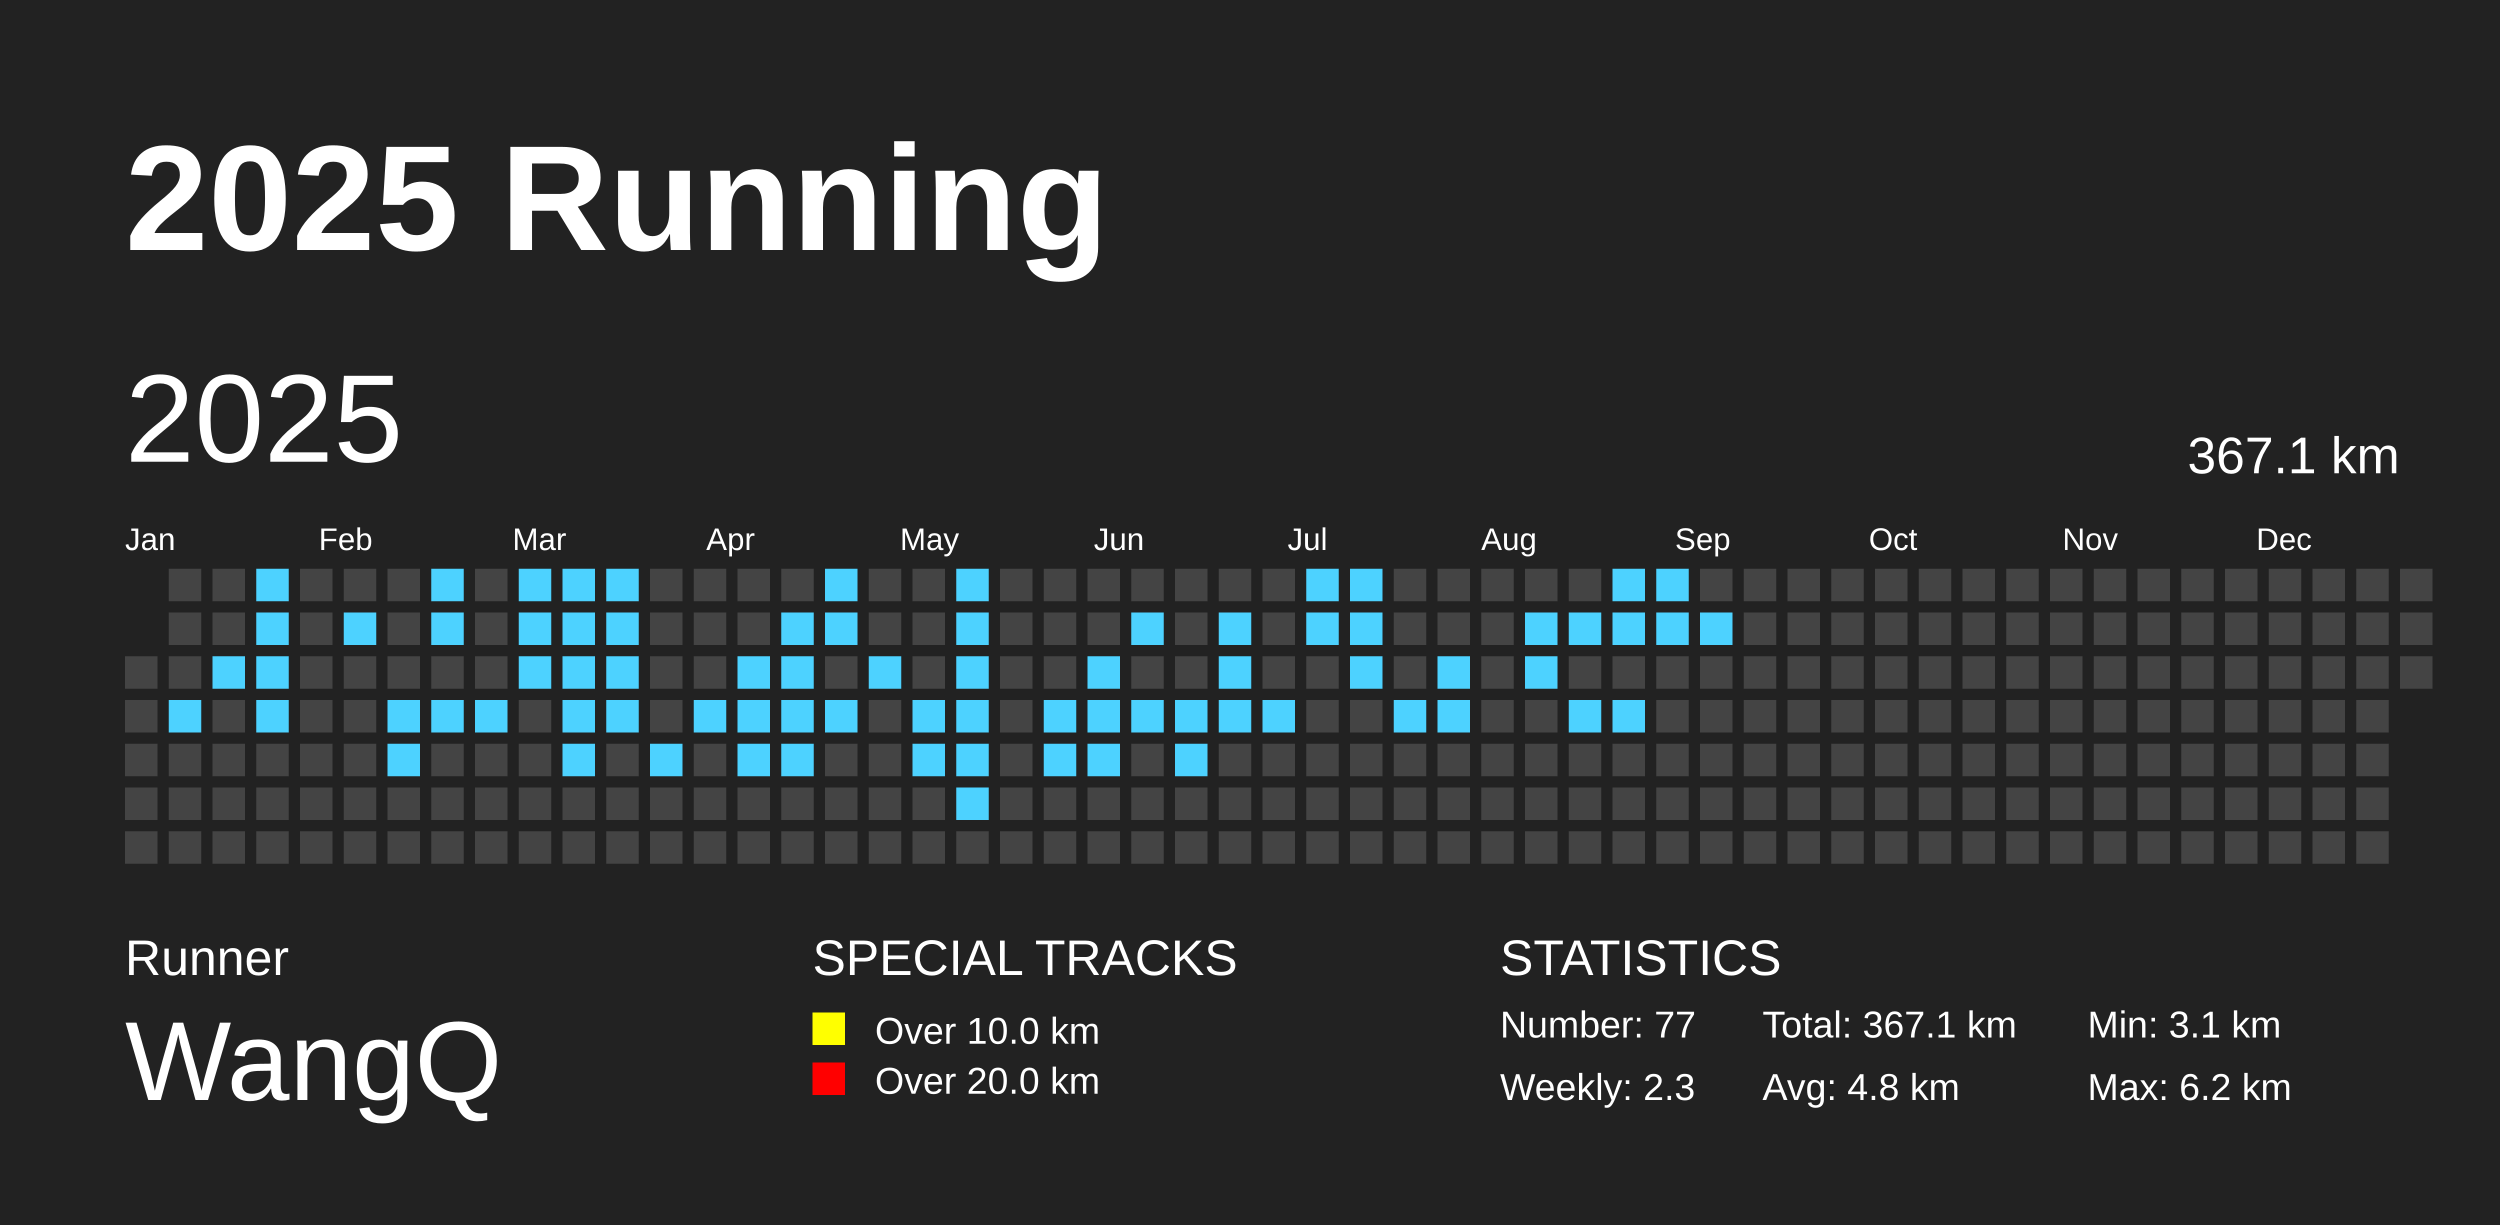
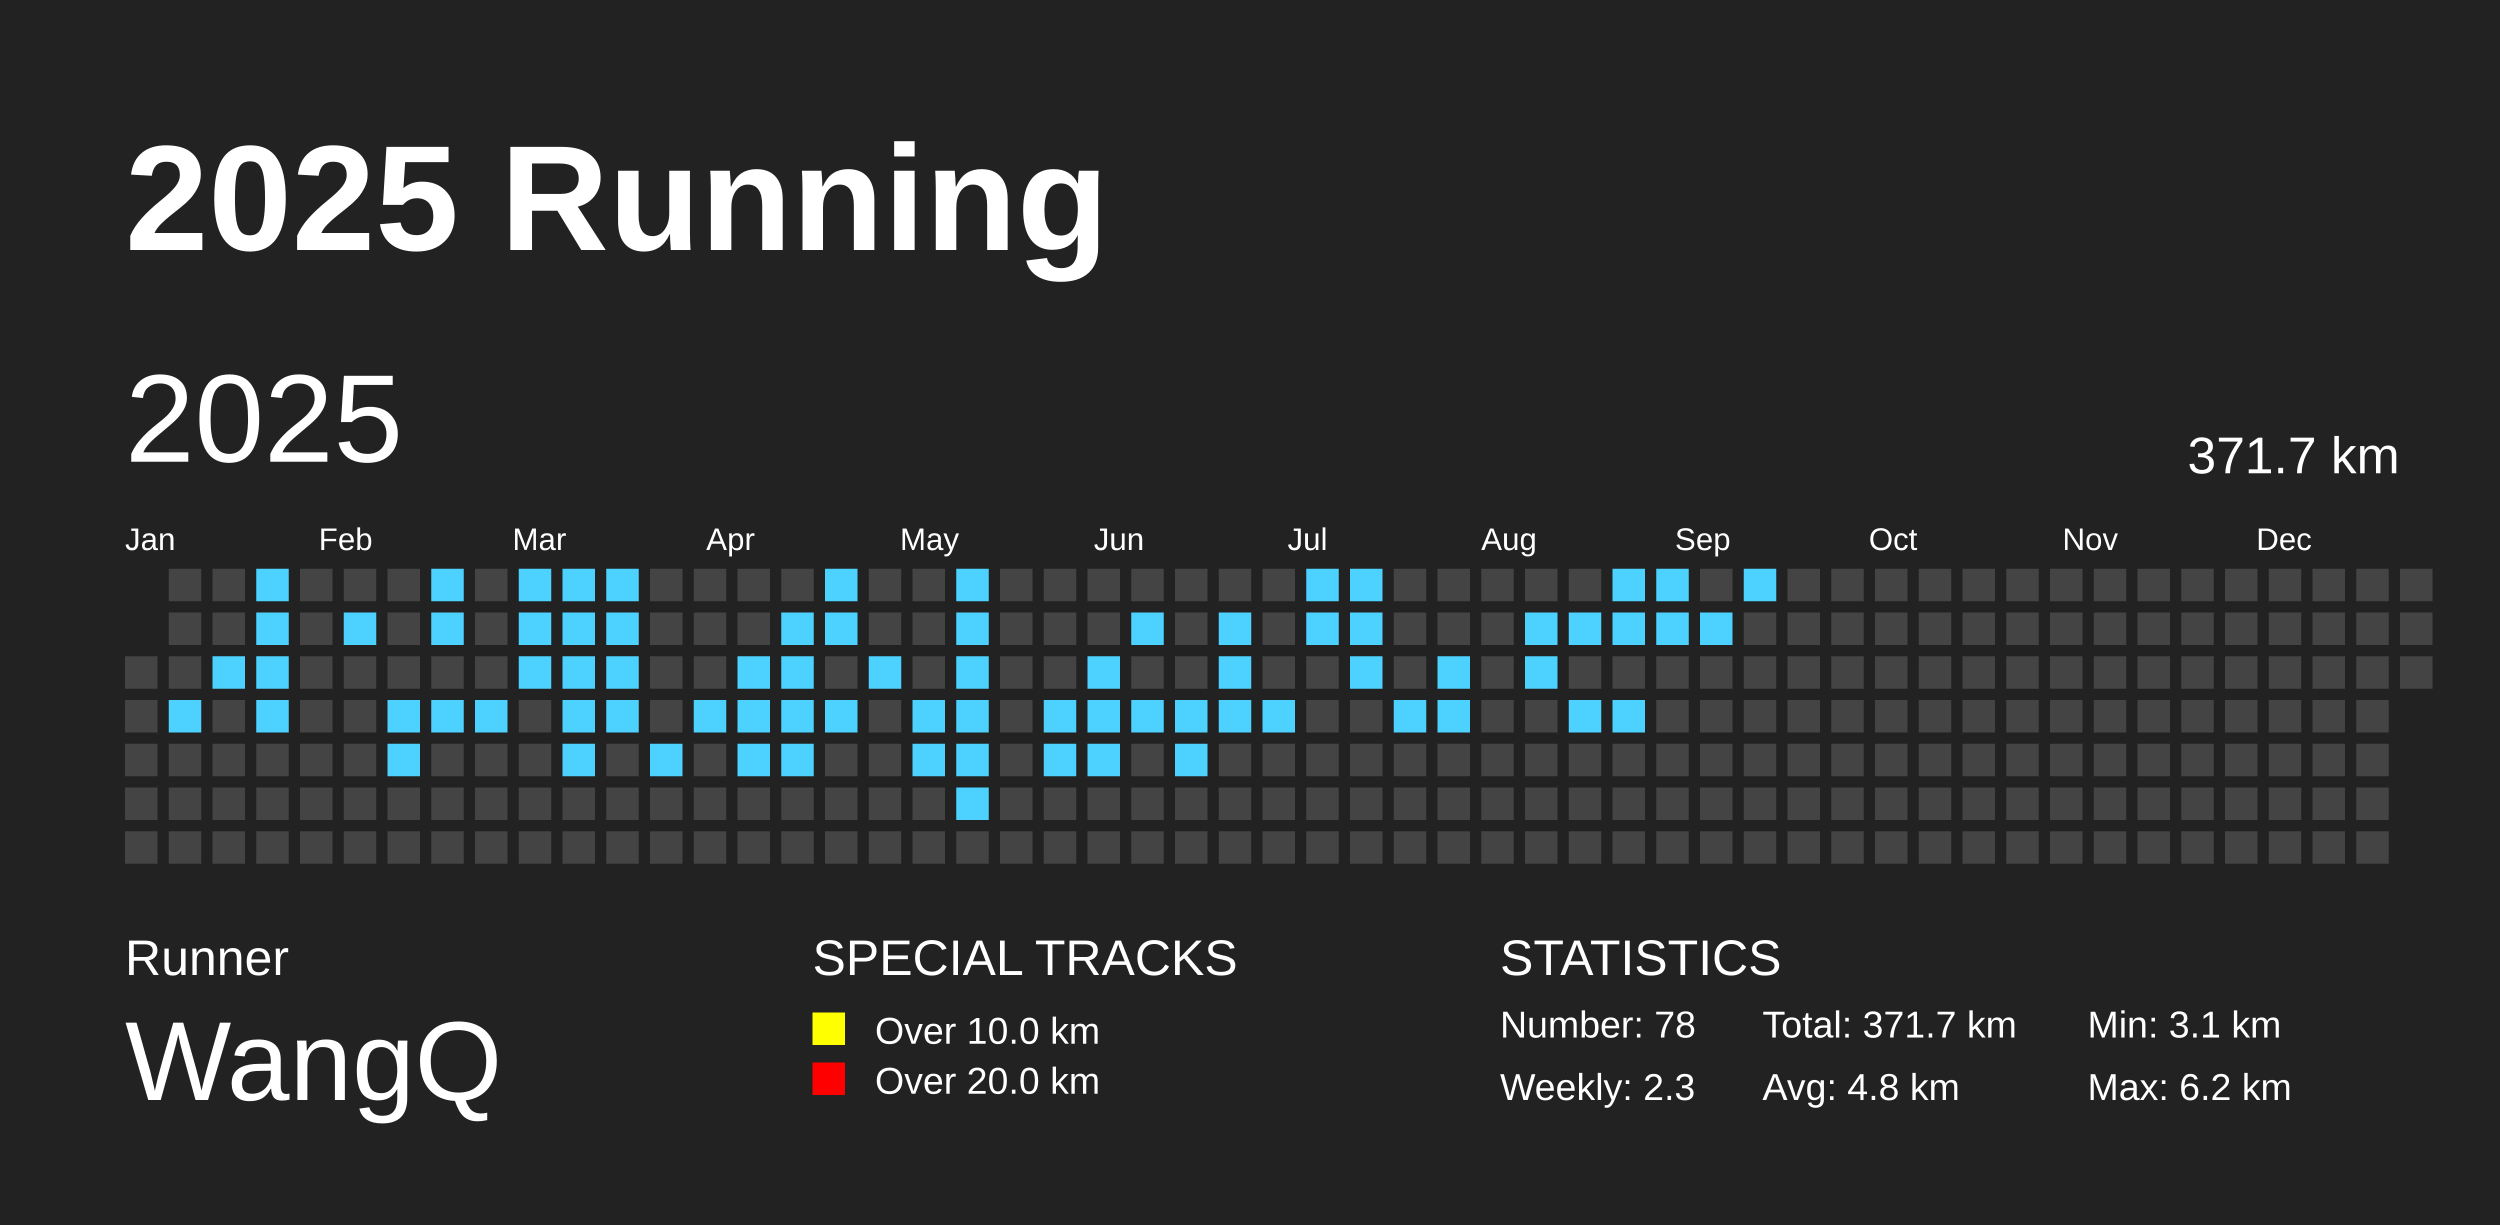
<svg xmlns="http://www.w3.org/2000/svg" baseProfile="full" height="98mm" version="1.1" viewBox="0,0,200,98" width="200mm">
  <defs />
  <rect fill="#222222" height="98" width="200" x="0" y="0" />
  <text fill="#FFFFFF" style="font-size:12px; font-family:Arial; font-weight:bold;" x="10" y="20">2025 Running</text>
  <text fill="#FFFFFF" style="font-size:4px; font-family:Arial" x="10" y="78">Runner</text>
  <text fill="#FFFFFF" style="font-size:9px; font-family:Arial" x="10" y="88">WangQ</text>
  <text fill="#FFFFFF" style="font-size:4px; font-family:Arial" x="65" y="78">SPECIAL TRACKS</text>
  <rect fill="yellow" height="2.6" width="2.6" x="65" y="81" />
  <text fill="#FFFFFF" style="font-size:3px; font-family:Arial" x="70" y="83.5">Over 10.0 km</text>
  <rect fill="red" height="2.6" width="2.6" x="65" y="85" />
  <text fill="#FFFFFF" style="font-size:3px; font-family:Arial" x="70" y="87.5">Over 20.0 km</text>
  <text fill="#FFFFFF" style="font-size:4px; font-family:Arial" x="120" y="78">STATISTICS</text>
-   <text fill="#FFFFFF" style="font-size:3px; font-family:Arial" x="120" y="83">Number: 77</text>
+   <text fill="#FFFFFF" style="font-size:3px; font-family:Arial" x="120" y="83">Number: 78</text>
  <text fill="#FFFFFF" style="font-size:3px; font-family:Arial" x="120" y="88">Weekly: 2.3</text>
-   <text fill="#FFFFFF" style="font-size:3px; font-family:Arial" x="141" y="83">Total: 367.1 km</text>
+   <text fill="#FFFFFF" style="font-size:3px; font-family:Arial" x="141" y="83">Total: 371.7 km</text>
  <text fill="#FFFFFF" style="font-size:3px; font-family:Arial" x="141" y="88">Avg: 4.8 km</text>
  <text fill="#FFFFFF" style="font-size:3px; font-family:Arial" x="167" y="83">Min: 3.1 km</text>
  <text fill="#FFFFFF" style="font-size:3px; font-family:Arial" x="167" y="88">Max: 6.2 km</text>
  <text dominant-baseline="hanging" fill="#FFFFFF" style="font-size:10.0px; font-family:Arial;" x="10" y="30">2025</text>
-   <text dominant-baseline="hanging" fill="#FFFFFF" style="font-size:4.125px; font-family:Arial;" x="175" y="35">367.1 km</text>
+   <text dominant-baseline="hanging" fill="#FFFFFF" style="font-size:4.125px; font-family:Arial;" x="175" y="35">371.7 km</text>
  <text fill="#FFFFFF" style="font-size:2.5px; font-family:Arial" x="10.0" y="44">Jan</text>
  <text fill="#FFFFFF" style="font-size:2.5px; font-family:Arial" x="25.5" y="44">Feb</text>
  <text fill="#FFFFFF" style="font-size:2.5px; font-family:Arial" x="41.0" y="44">Mar</text>
  <text fill="#FFFFFF" style="font-size:2.5px; font-family:Arial" x="56.5" y="44">Apr</text>
  <text fill="#FFFFFF" style="font-size:2.5px; font-family:Arial" x="72.0" y="44">May</text>
  <text fill="#FFFFFF" style="font-size:2.5px; font-family:Arial" x="87.5" y="44">Jun</text>
  <text fill="#FFFFFF" style="font-size:2.5px; font-family:Arial" x="103.0" y="44">Jul</text>
  <text fill="#FFFFFF" style="font-size:2.5px; font-family:Arial" x="118.5" y="44">Aug</text>
  <text fill="#FFFFFF" style="font-size:2.5px; font-family:Arial" x="134.0" y="44">Sep</text>
  <text fill="#FFFFFF" style="font-size:2.5px; font-family:Arial" x="149.5" y="44">Oct</text>
  <text fill="#FFFFFF" style="font-size:2.5px; font-family:Arial" x="165.0" y="44">Nov</text>
  <text fill="#FFFFFF" style="font-size:2.5px; font-family:Arial" x="180.5" y="44">Dec</text>
  <rect fill="#444444" height="2.6" width="2.6" x="10.0" y="52.5" />
  <rect fill="#444444" height="2.6" width="2.6" x="10.0" y="56.0" />
  <rect fill="#444444" height="2.6" width="2.6" x="10.0" y="59.5" />
  <rect fill="#444444" height="2.6" width="2.6" x="10.0" y="63.0" />
  <rect fill="#444444" height="2.6" width="2.6" x="10.0" y="66.5" />
  <rect fill="#444444" height="2.6" width="2.6" x="13.5" y="45.5" />
  <rect fill="#444444" height="2.6" width="2.6" x="13.5" y="49.0" />
  <rect fill="#444444" height="2.6" width="2.6" x="13.5" y="52.5" />
  <rect fill="#4DD2FF" height="2.6" width="2.6" x="13.5" y="56.0" />
  <rect fill="#444444" height="2.6" width="2.6" x="13.5" y="59.5" />
  <rect fill="#444444" height="2.6" width="2.6" x="13.5" y="63.0" />
  <rect fill="#444444" height="2.6" width="2.6" x="13.5" y="66.5" />
  <rect fill="#444444" height="2.6" width="2.6" x="17.0" y="45.5" />
  <rect fill="#444444" height="2.6" width="2.6" x="17.0" y="49.0" />
  <rect fill="#4DD2FF" height="2.6" width="2.6" x="17.0" y="52.5" />
  <rect fill="#444444" height="2.6" width="2.6" x="17.0" y="56.0" />
  <rect fill="#444444" height="2.6" width="2.6" x="17.0" y="59.5" />
  <rect fill="#444444" height="2.6" width="2.6" x="17.0" y="63.0" />
  <rect fill="#444444" height="2.6" width="2.6" x="17.0" y="66.5" />
  <rect fill="#4DD2FF" height="2.6" width="2.6" x="20.5" y="45.5" />
  <rect fill="#4DD2FF" height="2.6" width="2.6" x="20.5" y="49.0" />
  <rect fill="#4DD2FF" height="2.6" width="2.6" x="20.5" y="52.5" />
  <rect fill="#4DD2FF" height="2.6" width="2.6" x="20.5" y="56.0" />
  <rect fill="#444444" height="2.6" width="2.6" x="20.5" y="59.5" />
  <rect fill="#444444" height="2.6" width="2.6" x="20.5" y="63.0" />
  <rect fill="#444444" height="2.6" width="2.6" x="20.5" y="66.5" />
  <rect fill="#444444" height="2.6" width="2.6" x="24.0" y="45.5" />
  <rect fill="#444444" height="2.6" width="2.6" x="24.0" y="49.0" />
  <rect fill="#444444" height="2.6" width="2.6" x="24.0" y="52.5" />
  <rect fill="#444444" height="2.6" width="2.6" x="24.0" y="56.0" />
  <rect fill="#444444" height="2.6" width="2.6" x="24.0" y="59.5" />
  <rect fill="#444444" height="2.6" width="2.6" x="24.0" y="63.0" />
  <rect fill="#444444" height="2.6" width="2.6" x="24.0" y="66.5" />
  <rect fill="#444444" height="2.6" width="2.6" x="27.5" y="45.5" />
  <rect fill="#4DD2FF" height="2.6" width="2.6" x="27.5" y="49.0" />
  <rect fill="#444444" height="2.6" width="2.6" x="27.5" y="52.5" />
  <rect fill="#444444" height="2.6" width="2.6" x="27.5" y="56.0" />
  <rect fill="#444444" height="2.6" width="2.6" x="27.5" y="59.5" />
  <rect fill="#444444" height="2.6" width="2.6" x="27.5" y="63.0" />
  <rect fill="#444444" height="2.6" width="2.6" x="27.5" y="66.5" />
  <rect fill="#444444" height="2.6" width="2.6" x="31.0" y="45.5" />
  <rect fill="#444444" height="2.6" width="2.6" x="31.0" y="49.0" />
  <rect fill="#444444" height="2.6" width="2.6" x="31.0" y="52.5" />
  <rect fill="#4DD2FF" height="2.6" width="2.6" x="31.0" y="56.0" />
  <rect fill="#4DD2FF" height="2.6" width="2.6" x="31.0" y="59.5" />
  <rect fill="#444444" height="2.6" width="2.6" x="31.0" y="63.0" />
  <rect fill="#444444" height="2.6" width="2.6" x="31.0" y="66.5" />
  <rect fill="#4DD2FF" height="2.6" width="2.6" x="34.5" y="45.5" />
  <rect fill="#4DD2FF" height="2.6" width="2.6" x="34.5" y="49.0" />
  <rect fill="#444444" height="2.6" width="2.6" x="34.5" y="52.5" />
  <rect fill="#4DD2FF" height="2.6" width="2.6" x="34.5" y="56.0" />
  <rect fill="#444444" height="2.6" width="2.6" x="34.5" y="59.5" />
  <rect fill="#444444" height="2.6" width="2.6" x="34.5" y="63.0" />
  <rect fill="#444444" height="2.6" width="2.6" x="34.5" y="66.5" />
  <rect fill="#444444" height="2.6" width="2.6" x="38.0" y="45.5" />
  <rect fill="#444444" height="2.6" width="2.6" x="38.0" y="49.0" />
  <rect fill="#444444" height="2.6" width="2.6" x="38.0" y="52.5" />
  <rect fill="#4DD2FF" height="2.6" width="2.6" x="38.0" y="56.0" />
  <rect fill="#444444" height="2.6" width="2.6" x="38.0" y="59.5" />
  <rect fill="#444444" height="2.6" width="2.6" x="38.0" y="63.0" />
  <rect fill="#444444" height="2.6" width="2.6" x="38.0" y="66.5" />
  <rect fill="#4DD2FF" height="2.6" width="2.6" x="41.5" y="45.5" />
  <rect fill="#4DD2FF" height="2.6" width="2.6" x="41.5" y="49.0" />
  <rect fill="#4DD2FF" height="2.6" width="2.6" x="41.5" y="52.5" />
  <rect fill="#444444" height="2.6" width="2.6" x="41.5" y="56.0" />
  <rect fill="#444444" height="2.6" width="2.6" x="41.5" y="59.5" />
  <rect fill="#444444" height="2.6" width="2.6" x="41.5" y="63.0" />
  <rect fill="#444444" height="2.6" width="2.6" x="41.5" y="66.5" />
  <rect fill="#4DD2FF" height="2.6" width="2.6" x="45.0" y="45.5" />
  <rect fill="#4DD2FF" height="2.6" width="2.6" x="45.0" y="49.0" />
  <rect fill="#4DD2FF" height="2.6" width="2.6" x="45.0" y="52.5" />
  <rect fill="#4DD2FF" height="2.6" width="2.6" x="45.0" y="56.0" />
  <rect fill="#4DD2FF" height="2.6" width="2.6" x="45.0" y="59.5" />
  <rect fill="#444444" height="2.6" width="2.6" x="45.0" y="63.0" />
  <rect fill="#444444" height="2.6" width="2.6" x="45.0" y="66.5" />
  <rect fill="#4DD2FF" height="2.6" width="2.6" x="48.5" y="45.5" />
  <rect fill="#4DD2FF" height="2.6" width="2.6" x="48.5" y="49.0" />
  <rect fill="#4DD2FF" height="2.6" width="2.6" x="48.5" y="52.5" />
  <rect fill="#4DD2FF" height="2.6" width="2.6" x="48.5" y="56.0" />
  <rect fill="#444444" height="2.6" width="2.6" x="48.5" y="59.5" />
  <rect fill="#444444" height="2.6" width="2.6" x="48.5" y="63.0" />
  <rect fill="#444444" height="2.6" width="2.6" x="48.5" y="66.5" />
  <rect fill="#444444" height="2.6" width="2.6" x="52.0" y="45.5" />
  <rect fill="#444444" height="2.6" width="2.6" x="52.0" y="49.0" />
  <rect fill="#444444" height="2.6" width="2.6" x="52.0" y="52.5" />
  <rect fill="#444444" height="2.6" width="2.6" x="52.0" y="56.0" />
  <rect fill="#4DD2FF" height="2.6" width="2.6" x="52.0" y="59.5" />
  <rect fill="#444444" height="2.6" width="2.6" x="52.0" y="63.0" />
  <rect fill="#444444" height="2.6" width="2.6" x="52.0" y="66.5" />
  <rect fill="#444444" height="2.6" width="2.6" x="55.5" y="45.5" />
  <rect fill="#444444" height="2.6" width="2.6" x="55.5" y="49.0" />
  <rect fill="#444444" height="2.6" width="2.6" x="55.5" y="52.5" />
  <rect fill="#4DD2FF" height="2.6" width="2.6" x="55.5" y="56.0" />
  <rect fill="#444444" height="2.6" width="2.6" x="55.5" y="59.5" />
  <rect fill="#444444" height="2.6" width="2.6" x="55.5" y="63.0" />
  <rect fill="#444444" height="2.6" width="2.6" x="55.5" y="66.5" />
  <rect fill="#444444" height="2.6" width="2.6" x="59.0" y="45.5" />
  <rect fill="#444444" height="2.6" width="2.6" x="59.0" y="49.0" />
  <rect fill="#4DD2FF" height="2.6" width="2.6" x="59.0" y="52.5" />
  <rect fill="#4DD2FF" height="2.6" width="2.6" x="59.0" y="56.0" />
  <rect fill="#4DD2FF" height="2.6" width="2.6" x="59.0" y="59.5" />
  <rect fill="#444444" height="2.6" width="2.6" x="59.0" y="63.0" />
  <rect fill="#444444" height="2.6" width="2.6" x="59.0" y="66.5" />
  <rect fill="#444444" height="2.6" width="2.6" x="62.5" y="45.5" />
  <rect fill="#4DD2FF" height="2.6" width="2.6" x="62.5" y="49.0" />
  <rect fill="#4DD2FF" height="2.6" width="2.6" x="62.5" y="52.5" />
  <rect fill="#4DD2FF" height="2.6" width="2.6" x="62.5" y="56.0" />
  <rect fill="#4DD2FF" height="2.6" width="2.6" x="62.5" y="59.5" />
  <rect fill="#444444" height="2.6" width="2.6" x="62.5" y="63.0" />
  <rect fill="#444444" height="2.6" width="2.6" x="62.5" y="66.5" />
  <rect fill="#4DD2FF" height="2.6" width="2.6" x="66.0" y="45.5" />
  <rect fill="#4DD2FF" height="2.6" width="2.6" x="66.0" y="49.0" />
  <rect fill="#444444" height="2.6" width="2.6" x="66.0" y="52.5" />
  <rect fill="#4DD2FF" height="2.6" width="2.6" x="66.0" y="56.0" />
  <rect fill="#444444" height="2.6" width="2.6" x="66.0" y="59.5" />
  <rect fill="#444444" height="2.6" width="2.6" x="66.0" y="63.0" />
  <rect fill="#444444" height="2.6" width="2.6" x="66.0" y="66.5" />
  <rect fill="#444444" height="2.6" width="2.6" x="69.5" y="45.5" />
  <rect fill="#444444" height="2.6" width="2.6" x="69.5" y="49.0" />
  <rect fill="#4DD2FF" height="2.6" width="2.6" x="69.5" y="52.5" />
  <rect fill="#444444" height="2.6" width="2.6" x="69.5" y="56.0" />
  <rect fill="#444444" height="2.6" width="2.6" x="69.5" y="59.5" />
  <rect fill="#444444" height="2.6" width="2.6" x="69.5" y="63.0" />
  <rect fill="#444444" height="2.6" width="2.6" x="69.5" y="66.5" />
  <rect fill="#444444" height="2.6" width="2.6" x="73.0" y="45.5" />
  <rect fill="#444444" height="2.6" width="2.6" x="73.0" y="49.0" />
  <rect fill="#444444" height="2.6" width="2.6" x="73.0" y="52.5" />
  <rect fill="#4DD2FF" height="2.6" width="2.6" x="73.0" y="56.0" />
  <rect fill="#4DD2FF" height="2.6" width="2.6" x="73.0" y="59.5" />
  <rect fill="#444444" height="2.6" width="2.6" x="73.0" y="63.0" />
  <rect fill="#444444" height="2.6" width="2.6" x="73.0" y="66.5" />
  <rect fill="#4DD2FF" height="2.6" width="2.6" x="76.5" y="45.5" />
  <rect fill="#4DD2FF" height="2.6" width="2.6" x="76.5" y="49.0" />
  <rect fill="#4DD2FF" height="2.6" width="2.6" x="76.5" y="52.5" />
  <rect fill="#4DD2FF" height="2.6" width="2.6" x="76.5" y="56.0" />
  <rect fill="#4DD2FF" height="2.6" width="2.6" x="76.5" y="59.5" />
  <rect fill="#4DD2FF" height="2.6" width="2.6" x="76.5" y="63.0" />
  <rect fill="#444444" height="2.6" width="2.6" x="76.5" y="66.5" />
  <rect fill="#444444" height="2.6" width="2.6" x="80.0" y="45.5" />
  <rect fill="#444444" height="2.6" width="2.6" x="80.0" y="49.0" />
  <rect fill="#444444" height="2.6" width="2.6" x="80.0" y="52.5" />
  <rect fill="#444444" height="2.6" width="2.6" x="80.0" y="56.0" />
  <rect fill="#444444" height="2.6" width="2.6" x="80.0" y="59.5" />
  <rect fill="#444444" height="2.6" width="2.6" x="80.0" y="63.0" />
  <rect fill="#444444" height="2.6" width="2.6" x="80.0" y="66.5" />
  <rect fill="#444444" height="2.6" width="2.6" x="83.5" y="45.5" />
  <rect fill="#444444" height="2.6" width="2.6" x="83.5" y="49.0" />
  <rect fill="#444444" height="2.6" width="2.6" x="83.5" y="52.5" />
  <rect fill="#4DD2FF" height="2.6" width="2.6" x="83.5" y="56.0" />
  <rect fill="#4DD2FF" height="2.6" width="2.6" x="83.5" y="59.5" />
  <rect fill="#444444" height="2.6" width="2.6" x="83.5" y="63.0" />
  <rect fill="#444444" height="2.6" width="2.6" x="83.5" y="66.5" />
  <rect fill="#444444" height="2.6" width="2.6" x="87.0" y="45.5" />
  <rect fill="#444444" height="2.6" width="2.6" x="87.0" y="49.0" />
  <rect fill="#4DD2FF" height="2.6" width="2.6" x="87.0" y="52.5" />
  <rect fill="#4DD2FF" height="2.6" width="2.6" x="87.0" y="56.0" />
  <rect fill="#4DD2FF" height="2.6" width="2.6" x="87.0" y="59.5" />
  <rect fill="#444444" height="2.6" width="2.6" x="87.0" y="63.0" />
  <rect fill="#444444" height="2.6" width="2.6" x="87.0" y="66.5" />
  <rect fill="#444444" height="2.6" width="2.6" x="90.5" y="45.5" />
  <rect fill="#4DD2FF" height="2.6" width="2.6" x="90.5" y="49.0" />
  <rect fill="#444444" height="2.6" width="2.6" x="90.5" y="52.5" />
  <rect fill="#4DD2FF" height="2.6" width="2.6" x="90.5" y="56.0" />
  <rect fill="#444444" height="2.6" width="2.6" x="90.5" y="59.5" />
  <rect fill="#444444" height="2.6" width="2.6" x="90.5" y="63.0" />
  <rect fill="#444444" height="2.6" width="2.6" x="90.5" y="66.5" />
  <rect fill="#444444" height="2.6" width="2.6" x="94.0" y="45.5" />
  <rect fill="#444444" height="2.6" width="2.6" x="94.0" y="49.0" />
  <rect fill="#444444" height="2.6" width="2.6" x="94.0" y="52.5" />
  <rect fill="#4DD2FF" height="2.6" width="2.6" x="94.0" y="56.0" />
  <rect fill="#4DD2FF" height="2.6" width="2.6" x="94.0" y="59.5" />
  <rect fill="#444444" height="2.6" width="2.6" x="94.0" y="63.0" />
  <rect fill="#444444" height="2.6" width="2.6" x="94.0" y="66.5" />
  <rect fill="#444444" height="2.6" width="2.6" x="97.5" y="45.5" />
  <rect fill="#4DD2FF" height="2.6" width="2.6" x="97.5" y="49.0" />
  <rect fill="#4DD2FF" height="2.6" width="2.6" x="97.5" y="52.5" />
  <rect fill="#4DD2FF" height="2.6" width="2.6" x="97.5" y="56.0" />
  <rect fill="#444444" height="2.6" width="2.6" x="97.5" y="59.5" />
  <rect fill="#444444" height="2.6" width="2.6" x="97.5" y="63.0" />
  <rect fill="#444444" height="2.6" width="2.6" x="97.5" y="66.5" />
  <rect fill="#444444" height="2.6" width="2.6" x="101.0" y="45.5" />
  <rect fill="#444444" height="2.6" width="2.6" x="101.0" y="49.0" />
  <rect fill="#444444" height="2.6" width="2.6" x="101.0" y="52.5" />
  <rect fill="#4DD2FF" height="2.6" width="2.6" x="101.0" y="56.0" />
  <rect fill="#444444" height="2.6" width="2.6" x="101.0" y="59.5" />
  <rect fill="#444444" height="2.6" width="2.6" x="101.0" y="63.0" />
  <rect fill="#444444" height="2.6" width="2.6" x="101.0" y="66.5" />
  <rect fill="#4DD2FF" height="2.6" width="2.6" x="104.5" y="45.5" />
  <rect fill="#4DD2FF" height="2.6" width="2.6" x="104.5" y="49.0" />
  <rect fill="#444444" height="2.6" width="2.6" x="104.5" y="52.5" />
  <rect fill="#444444" height="2.6" width="2.6" x="104.5" y="56.0" />
  <rect fill="#444444" height="2.6" width="2.6" x="104.5" y="59.5" />
  <rect fill="#444444" height="2.6" width="2.6" x="104.5" y="63.0" />
  <rect fill="#444444" height="2.6" width="2.6" x="104.5" y="66.5" />
  <rect fill="#4DD2FF" height="2.6" width="2.6" x="108.0" y="45.5" />
  <rect fill="#4DD2FF" height="2.6" width="2.6" x="108.0" y="49.0" />
  <rect fill="#4DD2FF" height="2.6" width="2.6" x="108.0" y="52.5" />
  <rect fill="#444444" height="2.6" width="2.6" x="108.0" y="56.0" />
  <rect fill="#444444" height="2.6" width="2.6" x="108.0" y="59.5" />
  <rect fill="#444444" height="2.6" width="2.6" x="108.0" y="63.0" />
  <rect fill="#444444" height="2.6" width="2.6" x="108.0" y="66.5" />
  <rect fill="#444444" height="2.6" width="2.6" x="111.5" y="45.5" />
  <rect fill="#444444" height="2.6" width="2.6" x="111.5" y="49.0" />
  <rect fill="#444444" height="2.6" width="2.6" x="111.5" y="52.5" />
  <rect fill="#4DD2FF" height="2.6" width="2.6" x="111.5" y="56.0" />
  <rect fill="#444444" height="2.6" width="2.6" x="111.5" y="59.5" />
  <rect fill="#444444" height="2.6" width="2.6" x="111.5" y="63.0" />
  <rect fill="#444444" height="2.6" width="2.6" x="111.5" y="66.5" />
  <rect fill="#444444" height="2.6" width="2.6" x="115.0" y="45.5" />
  <rect fill="#444444" height="2.6" width="2.6" x="115.0" y="49.0" />
  <rect fill="#4DD2FF" height="2.6" width="2.6" x="115.0" y="52.5" />
  <rect fill="#4DD2FF" height="2.6" width="2.6" x="115.0" y="56.0" />
  <rect fill="#444444" height="2.6" width="2.6" x="115.0" y="59.5" />
  <rect fill="#444444" height="2.6" width="2.6" x="115.0" y="63.0" />
  <rect fill="#444444" height="2.6" width="2.6" x="115.0" y="66.5" />
  <rect fill="#444444" height="2.6" width="2.6" x="118.5" y="45.5" />
  <rect fill="#444444" height="2.6" width="2.6" x="118.5" y="49.0" />
  <rect fill="#444444" height="2.6" width="2.6" x="118.5" y="52.5" />
  <rect fill="#444444" height="2.6" width="2.6" x="118.5" y="56.0" />
  <rect fill="#444444" height="2.6" width="2.6" x="118.5" y="59.5" />
  <rect fill="#444444" height="2.6" width="2.6" x="118.5" y="63.0" />
  <rect fill="#444444" height="2.6" width="2.6" x="118.5" y="66.5" />
  <rect fill="#444444" height="2.6" width="2.6" x="122.0" y="45.5" />
  <rect fill="#4DD2FF" height="2.6" width="2.6" x="122.0" y="49.0" />
  <rect fill="#4DD2FF" height="2.6" width="2.6" x="122.0" y="52.5" />
  <rect fill="#444444" height="2.6" width="2.6" x="122.0" y="56.0" />
  <rect fill="#444444" height="2.6" width="2.6" x="122.0" y="59.5" />
  <rect fill="#444444" height="2.6" width="2.6" x="122.0" y="63.0" />
  <rect fill="#444444" height="2.6" width="2.6" x="122.0" y="66.5" />
  <rect fill="#444444" height="2.6" width="2.6" x="125.5" y="45.5" />
  <rect fill="#4DD2FF" height="2.6" width="2.6" x="125.5" y="49.0" />
  <rect fill="#444444" height="2.6" width="2.6" x="125.5" y="52.5" />
  <rect fill="#4DD2FF" height="2.6" width="2.6" x="125.5" y="56.0" />
  <rect fill="#444444" height="2.6" width="2.6" x="125.5" y="59.5" />
  <rect fill="#444444" height="2.6" width="2.6" x="125.5" y="63.0" />
  <rect fill="#444444" height="2.6" width="2.6" x="125.5" y="66.5" />
  <rect fill="#4DD2FF" height="2.6" width="2.6" x="129.0" y="45.5" />
  <rect fill="#4DD2FF" height="2.6" width="2.6" x="129.0" y="49.0" />
  <rect fill="#444444" height="2.6" width="2.6" x="129.0" y="52.5" />
  <rect fill="#4DD2FF" height="2.6" width="2.6" x="129.0" y="56.0" />
  <rect fill="#444444" height="2.6" width="2.6" x="129.0" y="59.5" />
  <rect fill="#444444" height="2.6" width="2.6" x="129.0" y="63.0" />
  <rect fill="#444444" height="2.6" width="2.6" x="129.0" y="66.5" />
  <rect fill="#4DD2FF" height="2.6" width="2.6" x="132.5" y="45.5" />
  <rect fill="#4DD2FF" height="2.6" width="2.6" x="132.5" y="49.0" />
  <rect fill="#444444" height="2.6" width="2.6" x="132.5" y="52.5" />
  <rect fill="#444444" height="2.6" width="2.6" x="132.5" y="56.0" />
  <rect fill="#444444" height="2.6" width="2.6" x="132.5" y="59.5" />
  <rect fill="#444444" height="2.6" width="2.6" x="132.5" y="63.0" />
  <rect fill="#444444" height="2.6" width="2.6" x="132.5" y="66.5" />
  <rect fill="#444444" height="2.6" width="2.6" x="136.0" y="45.5" />
  <rect fill="#4DD2FF" height="2.6" width="2.6" x="136.0" y="49.0" />
  <rect fill="#444444" height="2.6" width="2.6" x="136.0" y="52.5" />
  <rect fill="#444444" height="2.6" width="2.6" x="136.0" y="56.0" />
  <rect fill="#444444" height="2.6" width="2.6" x="136.0" y="59.5" />
  <rect fill="#444444" height="2.6" width="2.6" x="136.0" y="63.0" />
  <rect fill="#444444" height="2.6" width="2.6" x="136.0" y="66.5" />
-   <rect fill="#444444" height="2.6" width="2.6" x="139.5" y="45.5" />
+   <rect fill="#4DD2FF" height="2.6" width="2.6" x="139.5" y="45.5" />
  <rect fill="#444444" height="2.6" width="2.6" x="139.5" y="49.0" />
  <rect fill="#444444" height="2.6" width="2.6" x="139.5" y="52.5" />
  <rect fill="#444444" height="2.6" width="2.6" x="139.5" y="56.0" />
  <rect fill="#444444" height="2.6" width="2.6" x="139.5" y="59.5" />
  <rect fill="#444444" height="2.6" width="2.6" x="139.5" y="63.0" />
  <rect fill="#444444" height="2.6" width="2.6" x="139.5" y="66.5" />
  <rect fill="#444444" height="2.6" width="2.6" x="143.0" y="45.5" />
  <rect fill="#444444" height="2.6" width="2.6" x="143.0" y="49.0" />
  <rect fill="#444444" height="2.6" width="2.6" x="143.0" y="52.5" />
  <rect fill="#444444" height="2.6" width="2.6" x="143.0" y="56.0" />
  <rect fill="#444444" height="2.6" width="2.6" x="143.0" y="59.5" />
  <rect fill="#444444" height="2.6" width="2.6" x="143.0" y="63.0" />
  <rect fill="#444444" height="2.6" width="2.6" x="143.0" y="66.5" />
  <rect fill="#444444" height="2.6" width="2.6" x="146.5" y="45.5" />
  <rect fill="#444444" height="2.6" width="2.6" x="146.5" y="49.0" />
  <rect fill="#444444" height="2.6" width="2.6" x="146.5" y="52.5" />
  <rect fill="#444444" height="2.6" width="2.6" x="146.5" y="56.0" />
  <rect fill="#444444" height="2.6" width="2.6" x="146.5" y="59.5" />
  <rect fill="#444444" height="2.6" width="2.6" x="146.5" y="63.0" />
  <rect fill="#444444" height="2.6" width="2.6" x="146.5" y="66.5" />
  <rect fill="#444444" height="2.6" width="2.6" x="150.0" y="45.5" />
  <rect fill="#444444" height="2.6" width="2.6" x="150.0" y="49.0" />
  <rect fill="#444444" height="2.6" width="2.6" x="150.0" y="52.5" />
  <rect fill="#444444" height="2.6" width="2.6" x="150.0" y="56.0" />
  <rect fill="#444444" height="2.6" width="2.6" x="150.0" y="59.5" />
  <rect fill="#444444" height="2.6" width="2.6" x="150.0" y="63.0" />
  <rect fill="#444444" height="2.6" width="2.6" x="150.0" y="66.5" />
  <rect fill="#444444" height="2.6" width="2.6" x="153.5" y="45.5" />
  <rect fill="#444444" height="2.6" width="2.6" x="153.5" y="49.0" />
  <rect fill="#444444" height="2.6" width="2.6" x="153.5" y="52.5" />
  <rect fill="#444444" height="2.6" width="2.6" x="153.5" y="56.0" />
  <rect fill="#444444" height="2.6" width="2.6" x="153.5" y="59.5" />
  <rect fill="#444444" height="2.6" width="2.6" x="153.5" y="63.0" />
  <rect fill="#444444" height="2.6" width="2.6" x="153.5" y="66.5" />
  <rect fill="#444444" height="2.6" width="2.6" x="157.0" y="45.5" />
  <rect fill="#444444" height="2.6" width="2.6" x="157.0" y="49.0" />
  <rect fill="#444444" height="2.6" width="2.6" x="157.0" y="52.5" />
  <rect fill="#444444" height="2.6" width="2.6" x="157.0" y="56.0" />
  <rect fill="#444444" height="2.6" width="2.6" x="157.0" y="59.5" />
  <rect fill="#444444" height="2.6" width="2.6" x="157.0" y="63.0" />
  <rect fill="#444444" height="2.6" width="2.6" x="157.0" y="66.5" />
  <rect fill="#444444" height="2.6" width="2.6" x="160.5" y="45.5" />
  <rect fill="#444444" height="2.6" width="2.6" x="160.5" y="49.0" />
  <rect fill="#444444" height="2.6" width="2.6" x="160.5" y="52.5" />
  <rect fill="#444444" height="2.6" width="2.6" x="160.5" y="56.0" />
  <rect fill="#444444" height="2.6" width="2.6" x="160.5" y="59.5" />
  <rect fill="#444444" height="2.6" width="2.6" x="160.5" y="63.0" />
  <rect fill="#444444" height="2.6" width="2.6" x="160.5" y="66.5" />
  <rect fill="#444444" height="2.6" width="2.6" x="164.0" y="45.5" />
  <rect fill="#444444" height="2.6" width="2.6" x="164.0" y="49.0" />
  <rect fill="#444444" height="2.6" width="2.6" x="164.0" y="52.5" />
  <rect fill="#444444" height="2.6" width="2.6" x="164.0" y="56.0" />
  <rect fill="#444444" height="2.6" width="2.6" x="164.0" y="59.5" />
  <rect fill="#444444" height="2.6" width="2.6" x="164.0" y="63.0" />
  <rect fill="#444444" height="2.6" width="2.6" x="164.0" y="66.5" />
  <rect fill="#444444" height="2.6" width="2.6" x="167.5" y="45.5" />
  <rect fill="#444444" height="2.6" width="2.6" x="167.5" y="49.0" />
  <rect fill="#444444" height="2.6" width="2.6" x="167.5" y="52.5" />
  <rect fill="#444444" height="2.6" width="2.6" x="167.5" y="56.0" />
  <rect fill="#444444" height="2.6" width="2.6" x="167.5" y="59.5" />
  <rect fill="#444444" height="2.6" width="2.6" x="167.5" y="63.0" />
  <rect fill="#444444" height="2.6" width="2.6" x="167.5" y="66.5" />
  <rect fill="#444444" height="2.6" width="2.6" x="171.0" y="45.5" />
  <rect fill="#444444" height="2.6" width="2.6" x="171.0" y="49.0" />
  <rect fill="#444444" height="2.6" width="2.6" x="171.0" y="52.5" />
  <rect fill="#444444" height="2.6" width="2.6" x="171.0" y="56.0" />
  <rect fill="#444444" height="2.6" width="2.6" x="171.0" y="59.5" />
  <rect fill="#444444" height="2.6" width="2.6" x="171.0" y="63.0" />
  <rect fill="#444444" height="2.6" width="2.6" x="171.0" y="66.5" />
  <rect fill="#444444" height="2.6" width="2.6" x="174.5" y="45.5" />
  <rect fill="#444444" height="2.6" width="2.6" x="174.5" y="49.0" />
  <rect fill="#444444" height="2.6" width="2.6" x="174.5" y="52.5" />
  <rect fill="#444444" height="2.6" width="2.6" x="174.5" y="56.0" />
  <rect fill="#444444" height="2.6" width="2.6" x="174.5" y="59.5" />
  <rect fill="#444444" height="2.6" width="2.6" x="174.5" y="63.0" />
  <rect fill="#444444" height="2.6" width="2.6" x="174.5" y="66.5" />
  <rect fill="#444444" height="2.6" width="2.6" x="178.0" y="45.5" />
  <rect fill="#444444" height="2.6" width="2.6" x="178.0" y="49.0" />
  <rect fill="#444444" height="2.6" width="2.6" x="178.0" y="52.5" />
  <rect fill="#444444" height="2.6" width="2.6" x="178.0" y="56.0" />
  <rect fill="#444444" height="2.6" width="2.6" x="178.0" y="59.5" />
  <rect fill="#444444" height="2.6" width="2.6" x="178.0" y="63.0" />
  <rect fill="#444444" height="2.6" width="2.6" x="178.0" y="66.5" />
  <rect fill="#444444" height="2.6" width="2.6" x="181.5" y="45.5" />
  <rect fill="#444444" height="2.6" width="2.6" x="181.5" y="49.0" />
  <rect fill="#444444" height="2.6" width="2.6" x="181.5" y="52.5" />
  <rect fill="#444444" height="2.6" width="2.6" x="181.5" y="56.0" />
  <rect fill="#444444" height="2.6" width="2.6" x="181.5" y="59.5" />
  <rect fill="#444444" height="2.6" width="2.6" x="181.5" y="63.0" />
  <rect fill="#444444" height="2.6" width="2.6" x="181.5" y="66.5" />
  <rect fill="#444444" height="2.6" width="2.6" x="185.0" y="45.5" />
  <rect fill="#444444" height="2.6" width="2.6" x="185.0" y="49.0" />
  <rect fill="#444444" height="2.6" width="2.6" x="185.0" y="52.5" />
  <rect fill="#444444" height="2.6" width="2.6" x="185.0" y="56.0" />
  <rect fill="#444444" height="2.6" width="2.6" x="185.0" y="59.5" />
  <rect fill="#444444" height="2.6" width="2.6" x="185.0" y="63.0" />
  <rect fill="#444444" height="2.6" width="2.6" x="185.0" y="66.5" />
  <rect fill="#444444" height="2.6" width="2.6" x="188.5" y="45.5" />
  <rect fill="#444444" height="2.6" width="2.6" x="188.5" y="49.0" />
  <rect fill="#444444" height="2.6" width="2.6" x="188.5" y="52.5" />
  <rect fill="#444444" height="2.6" width="2.6" x="188.5" y="56.0" />
  <rect fill="#444444" height="2.6" width="2.6" x="188.5" y="59.5" />
  <rect fill="#444444" height="2.6" width="2.6" x="188.5" y="63.0" />
  <rect fill="#444444" height="2.6" width="2.6" x="188.5" y="66.5" />
  <rect fill="#444444" height="2.6" width="2.6" x="192.0" y="45.5" />
  <rect fill="#444444" height="2.6" width="2.6" x="192.0" y="49.0" />
  <rect fill="#444444" height="2.6" width="2.6" x="192.0" y="52.5" />
</svg>
